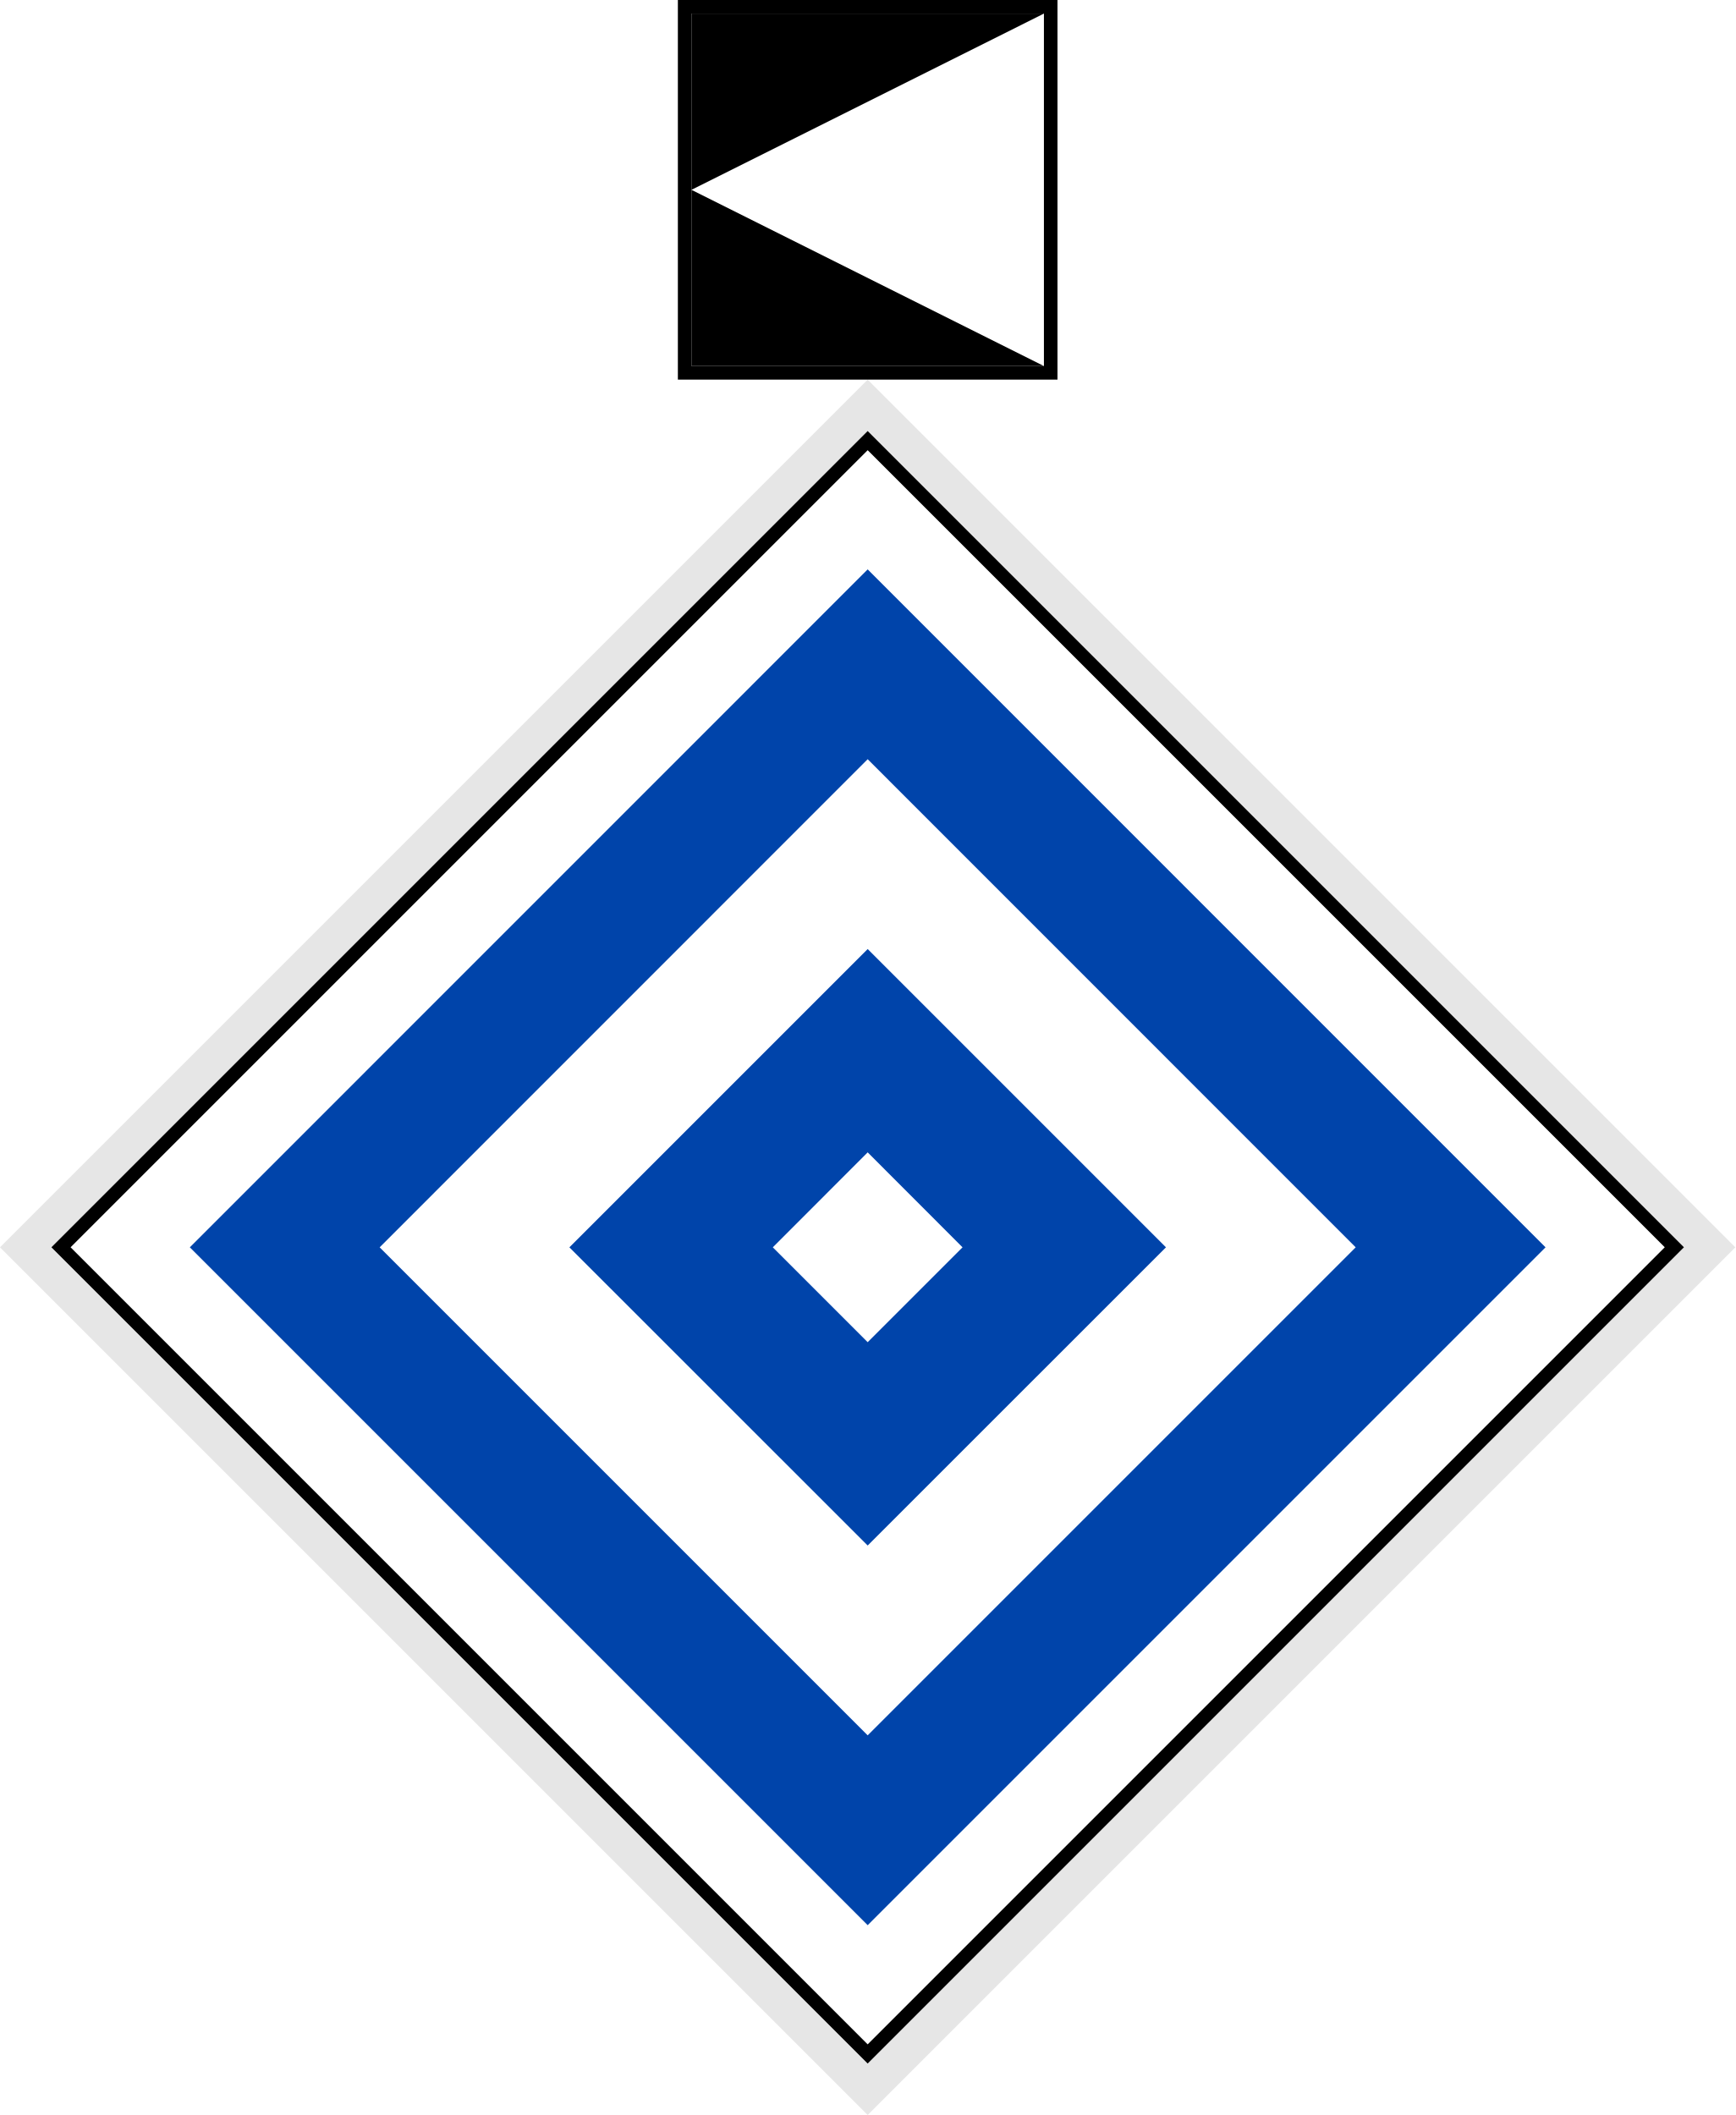
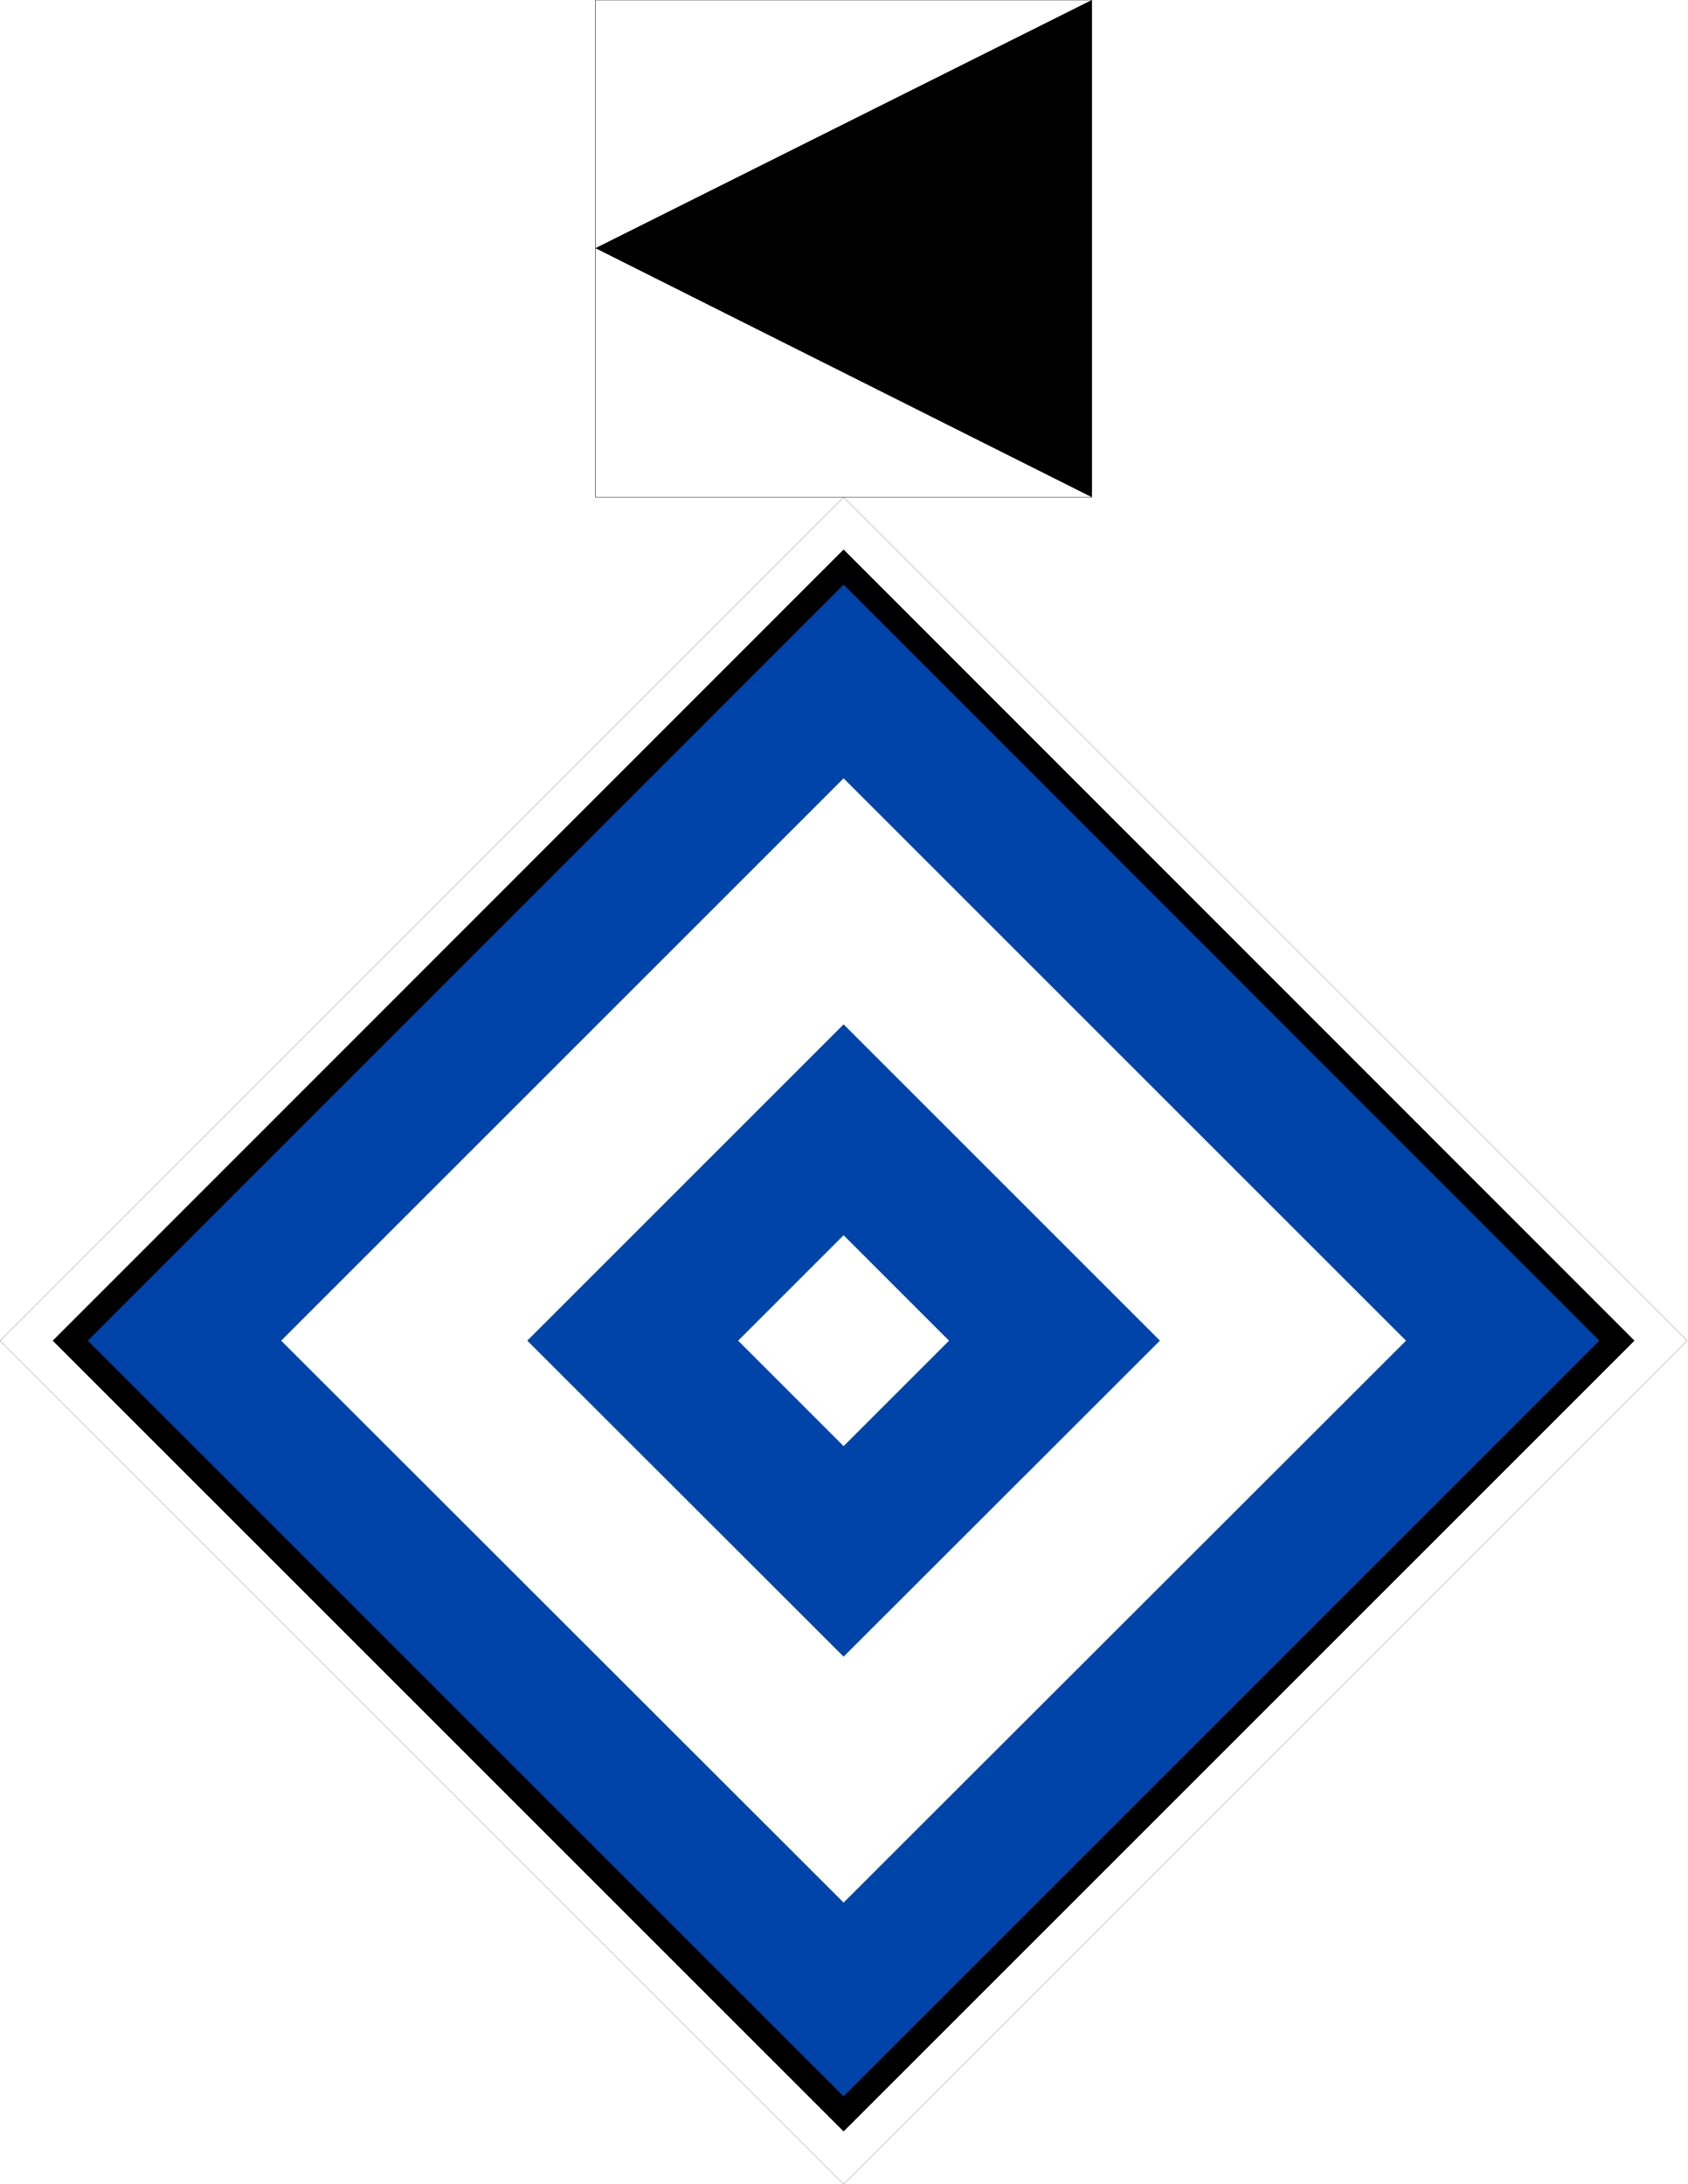
- <svg xmlns="http://www.w3.org/2000/svg" width="18" height="21.938" viewBox="0 0 18 21.938">
-   <path fill-rule="nonzero" fill="rgb(90.196%, 90.196%, 90.196%)" fill-opacity="1" d="M 0 12.938 L 9 3.938 L 18 12.938 L 9 21.938 Z M 0 12.938 " />
-   <path fill-rule="nonzero" fill="rgb(100%, 100%, 100%)" fill-opacity="1" stroke-width="1" stroke-linecap="butt" stroke-linejoin="miter" stroke="rgb(0%, 0%, 0%)" stroke-opacity="1" stroke-miterlimit="4" d="M -42.073 48.437 L 42.073 48.437 L 42.073 132.582 L -42.073 132.582 Z M -42.073 48.437 " transform="matrix(0.0994369, -0.0994369, 0.0994369, 0.0994369, 0, 3.9375)" />
-   <path fill-rule="nonzero" fill="rgb(0%, 26.667%, 66.667%)" fill-opacity="1" d="M 1.969 12.938 L 9 5.906 L 16.031 12.938 L 9 19.969 Z M 1.969 12.938 " />
-   <path fill-rule="nonzero" fill="rgb(100%, 100%, 100%)" fill-opacity="1" d="M 3.938 12.938 L 9 7.875 L 14.062 12.938 L 9 18 Z M 3.938 12.938 " />
-   <path fill-rule="nonzero" fill="rgb(0%, 26.667%, 66.667%)" fill-opacity="1" d="M 5.906 12.938 L 9 9.844 L 12.094 12.938 L 9 16.031 Z M 5.906 12.938 " />
-   <path fill-rule="nonzero" fill="rgb(100%, 100%, 100%)" fill-opacity="1" d="M 8.016 12.938 L 9 11.953 L 9.984 12.938 L 9 13.922 Z M 8.016 12.938 " />
-   <path fill-rule="nonzero" fill="rgb(100%, 100%, 100%)" fill-opacity="1" stroke-width="1" stroke-linecap="butt" stroke-linejoin="miter" stroke="rgb(0%, 0%, 0%)" stroke-opacity="1" stroke-miterlimit="4" d="M 50.5 0.5 L 77.5 0.5 L 77.5 27.5 L 50.5 27.5 Z M 50.5 0.5 " transform="matrix(-0.140625, 0, 0, -0.140625, 18, 3.9375)" />
-   <path fill-rule="nonzero" fill="rgb(0%, 0%, 0%)" fill-opacity="1" d="M 7.172 0.141 L 10.828 0.141 L 7.172 1.969 L 10.828 3.797 L 7.172 3.797 Z M 7.172 0.141 " />
+ <svg xmlns="http://www.w3.org/2000/svg" width="18" height="23.303" viewBox="0 0 18 23.303">
+   <path fill-rule="nonzero" fill="rgb(100%, 100%, 100%)" fill-opacity="1" stroke-width="0.265" stroke-linecap="butt" stroke-linejoin="miter" stroke="rgb(0%, 0%, 0%)" stroke-opacity="1" stroke-miterlimit="4" d="M 2565.628 2038.917 L 1282.814 3321.731 L 0 2038.917 L 1282.814 756.103 Z M 2565.628 2038.917 " transform="matrix(0.00701583, 0, 0, 0.00701583, 0, 0)" />
+   <path fill-rule="nonzero" fill="rgb(0%, 26.667%, 66.667%)" fill-opacity="1" stroke-width="10" stroke-linecap="butt" stroke-linejoin="miter" stroke="rgb(0%, 0%, 0%)" stroke-opacity="1" stroke-miterlimit="4" d="M 20.037 -460.036 L 460.036 -460.036 L 460.036 -20.037 L 19.933 -19.933 Z M 20.037 -460.036 " transform="matrix(-0.01875, 0.01875, -0.01875, -0.01875, 9, 5.303301)" />
+   <path fill-rule="nonzero" fill="rgb(100%, 100%, 100%)" fill-opacity="1" d="M 9 13.18 L 10.125 14.305 L 9 15.43 L 7.875 14.305 Z M 9 13.18 " />
+   <path fill="none" stroke-width="70" stroke-linecap="butt" stroke-linejoin="miter" stroke="rgb(100%, 100%, 100%)" stroke-opacity="1" stroke-miterlimit="5" d="M 496.457 16.458 L 746.457 16.458 L 746.353 266.354 L 496.457 266.458 Z M 496.457 16.458 " transform="matrix(0.01875, 0.01875, -0.01875, 0.01875, 0, 0)" />
+   <path fill-rule="nonzero" fill="rgb(100%, 100%, 100%)" fill-opacity="1" stroke-width="0.656" stroke-linecap="butt" stroke-linejoin="bevel" stroke="rgb(0%, 0%, 0%)" stroke-opacity="1" stroke-miterlimit="5" d="M 1660.309 756.103 L 905.319 756.103 L 905.319 0 L 1660.309 0 Z M 1660.309 756.103 " transform="matrix(0.00701583, 0, 0, 0.00701583, 0, 0)" />
+   <path fill-rule="nonzero" fill="rgb(0%, 0%, 0%)" fill-opacity="1" d="M 11.648 5.305 C 6.352 2.648 6.352 2.648 6.352 2.648 L 11.648 0 Z M 11.648 5.305 " />
</svg>
